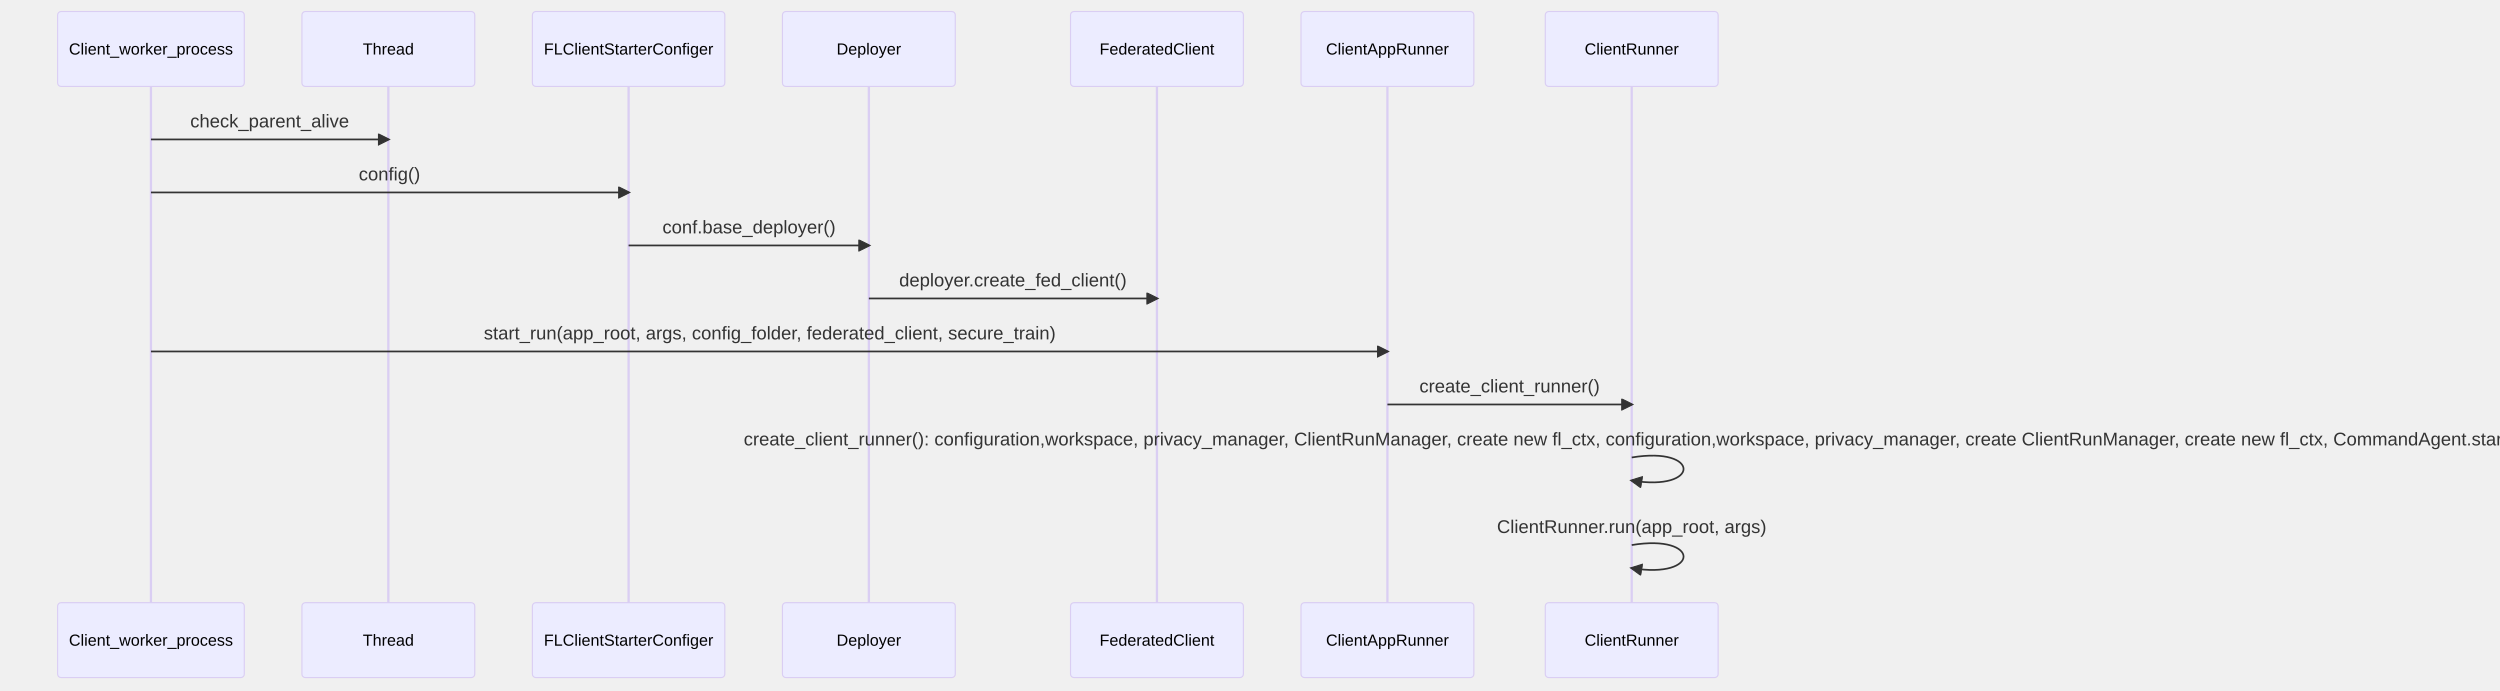
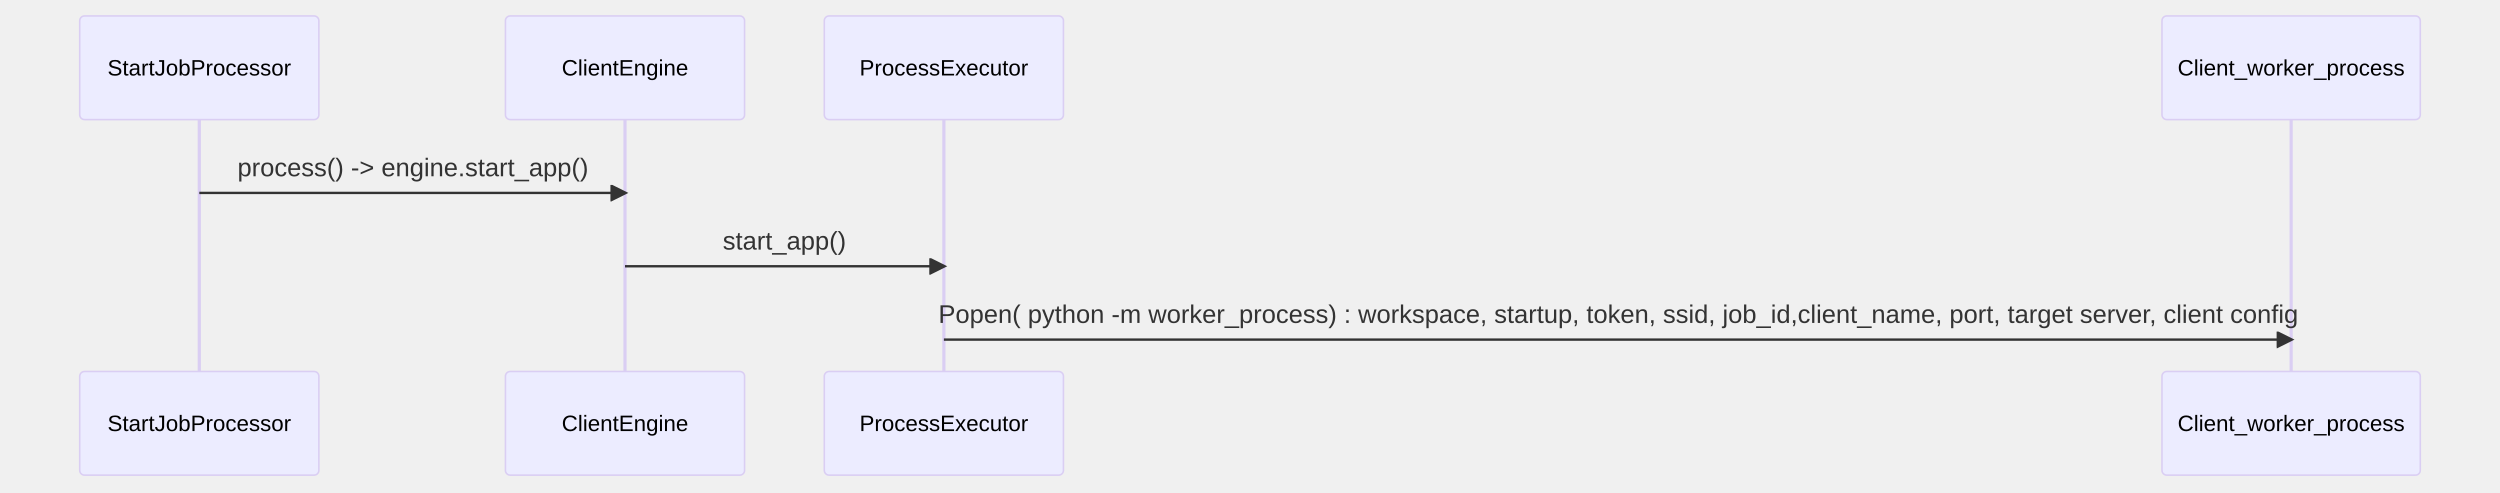
- <svg xmlns="http://www.w3.org/2000/svg" aria-labelledby="chart-title-mermaid-1664764199659 chart-desc-mermaid-1664764199659" role="img" viewBox="-50 -10 2169.5 599" style="max-width: 2169.5px; background-color: white;" width="100%" id="mermaid-1664764199659">
-   <style>#mermaid-1664764199659 {font-family:"trebuchet ms",verdana,arial,sans-serif;font-size:16px;fill:#333;}#mermaid-1664764199659 .error-icon{fill:#552222;}#mermaid-1664764199659 .error-text{fill:#552222;stroke:#552222;}#mermaid-1664764199659 .edge-thickness-normal{stroke-width:2px;}#mermaid-1664764199659 .edge-thickness-thick{stroke-width:3.5px;}#mermaid-1664764199659 .edge-pattern-solid{stroke-dasharray:0;}#mermaid-1664764199659 .edge-pattern-dashed{stroke-dasharray:3;}#mermaid-1664764199659 .edge-pattern-dotted{stroke-dasharray:2;}#mermaid-1664764199659 .marker{fill:#333333;stroke:#333333;}#mermaid-1664764199659 .marker.cross{stroke:#333333;}#mermaid-1664764199659 svg{font-family:"trebuchet ms",verdana,arial,sans-serif;font-size:16px;}#mermaid-1664764199659 .actor{stroke:hsl(259.626, 59.777%, 87.902%);fill:#ECECFF;}#mermaid-1664764199659 text.actor&gt;tspan{fill:black;stroke:none;}#mermaid-1664764199659 .actor-line{stroke:grey;}#mermaid-1664764199659 .messageLine0{stroke-width:1.5;stroke-dasharray:none;stroke:#333;}#mermaid-1664764199659 .messageLine1{stroke-width:1.5;stroke-dasharray:2,2;stroke:#333;}#mermaid-1664764199659 #arrowhead path{fill:#333;stroke:#333;}#mermaid-1664764199659 .sequenceNumber{fill:white;}#mermaid-1664764199659 #sequencenumber{fill:#333;}#mermaid-1664764199659 #crosshead path{fill:#333;stroke:#333;}#mermaid-1664764199659 .messageText{fill:#333;stroke:none;}#mermaid-1664764199659 .labelBox{stroke:hsl(259.626, 59.777%, 87.902%);fill:#ECECFF;}#mermaid-1664764199659 .labelText,#mermaid-1664764199659 .labelText&gt;tspan{fill:black;stroke:none;}#mermaid-1664764199659 .loopText,#mermaid-1664764199659 .loopText&gt;tspan{fill:black;stroke:none;}#mermaid-1664764199659 .loopLine{stroke-width:2px;stroke-dasharray:2,2;stroke:hsl(259.626, 59.777%, 87.902%);fill:hsl(259.626, 59.777%, 87.902%);}#mermaid-1664764199659 .note{stroke:#aaaa33;fill:#fff5ad;}#mermaid-1664764199659 .noteText,#mermaid-1664764199659 .noteText&gt;tspan{fill:black;stroke:none;}#mermaid-1664764199659 .activation0{fill:#f4f4f4;stroke:#666;}#mermaid-1664764199659 .activation1{fill:#f4f4f4;stroke:#666;}#mermaid-1664764199659 .activation2{fill:#f4f4f4;stroke:#666;}#mermaid-1664764199659 .actorPopupMenu{position:absolute;}#mermaid-1664764199659 .actorPopupMenuPanel{position:absolute;fill:#ECECFF;box-shadow:0px 8px 16px 0px rgba(0,0,0,0.2);filter:drop-shadow(3px 5px 2px rgb(0 0 0 / 0.4));}#mermaid-1664764199659 .actor-man line{stroke:hsl(259.626, 59.777%, 87.902%);fill:#ECECFF;}#mermaid-1664764199659 .actor-man circle,#mermaid-1664764199659 line{stroke:hsl(259.626, 59.777%, 87.902%);fill:#ECECFF;stroke-width:2px;}#mermaid-1664764199659 :root{--mermaid-font-family:"trebuchet ms",verdana,arial,sans-serif;}</style>
+ <svg xmlns="http://www.w3.org/2000/svg" aria-labelledby="chart-title-mermaid-1664767334944 chart-desc-mermaid-1664767334944" role="img" viewBox="-50 -10 1568 309" style="max-width: 1568px; background-color: white;" width="100%" id="mermaid-1664767334944">
+   <style>#mermaid-1664767334944 {font-family:"trebuchet ms",verdana,arial,sans-serif;font-size:16px;fill:#333;}#mermaid-1664767334944 .error-icon{fill:#552222;}#mermaid-1664767334944 .error-text{fill:#552222;stroke:#552222;}#mermaid-1664767334944 .edge-thickness-normal{stroke-width:2px;}#mermaid-1664767334944 .edge-thickness-thick{stroke-width:3.5px;}#mermaid-1664767334944 .edge-pattern-solid{stroke-dasharray:0;}#mermaid-1664767334944 .edge-pattern-dashed{stroke-dasharray:3;}#mermaid-1664767334944 .edge-pattern-dotted{stroke-dasharray:2;}#mermaid-1664767334944 .marker{fill:#333333;stroke:#333333;}#mermaid-1664767334944 .marker.cross{stroke:#333333;}#mermaid-1664767334944 svg{font-family:"trebuchet ms",verdana,arial,sans-serif;font-size:16px;}#mermaid-1664767334944 .actor{stroke:hsl(259.626, 59.777%, 87.902%);fill:#ECECFF;}#mermaid-1664767334944 text.actor&gt;tspan{fill:black;stroke:none;}#mermaid-1664767334944 .actor-line{stroke:grey;}#mermaid-1664767334944 .messageLine0{stroke-width:1.5;stroke-dasharray:none;stroke:#333;}#mermaid-1664767334944 .messageLine1{stroke-width:1.5;stroke-dasharray:2,2;stroke:#333;}#mermaid-1664767334944 #arrowhead path{fill:#333;stroke:#333;}#mermaid-1664767334944 .sequenceNumber{fill:white;}#mermaid-1664767334944 #sequencenumber{fill:#333;}#mermaid-1664767334944 #crosshead path{fill:#333;stroke:#333;}#mermaid-1664767334944 .messageText{fill:#333;stroke:none;}#mermaid-1664767334944 .labelBox{stroke:hsl(259.626, 59.777%, 87.902%);fill:#ECECFF;}#mermaid-1664767334944 .labelText,#mermaid-1664767334944 .labelText&gt;tspan{fill:black;stroke:none;}#mermaid-1664767334944 .loopText,#mermaid-1664767334944 .loopText&gt;tspan{fill:black;stroke:none;}#mermaid-1664767334944 .loopLine{stroke-width:2px;stroke-dasharray:2,2;stroke:hsl(259.626, 59.777%, 87.902%);fill:hsl(259.626, 59.777%, 87.902%);}#mermaid-1664767334944 .note{stroke:#aaaa33;fill:#fff5ad;}#mermaid-1664767334944 .noteText,#mermaid-1664767334944 .noteText&gt;tspan{fill:black;stroke:none;}#mermaid-1664767334944 .activation0{fill:#f4f4f4;stroke:#666;}#mermaid-1664767334944 .activation1{fill:#f4f4f4;stroke:#666;}#mermaid-1664767334944 .activation2{fill:#f4f4f4;stroke:#666;}#mermaid-1664767334944 .actorPopupMenu{position:absolute;}#mermaid-1664767334944 .actorPopupMenuPanel{position:absolute;fill:#ECECFF;box-shadow:0px 8px 16px 0px rgba(0,0,0,0.2);filter:drop-shadow(3px 5px 2px rgb(0 0 0 / 0.4));}#mermaid-1664767334944 .actor-man line{stroke:hsl(259.626, 59.777%, 87.902%);fill:#ECECFF;}#mermaid-1664767334944 .actor-man circle,#mermaid-1664767334944 line{stroke:hsl(259.626, 59.777%, 87.902%);fill:#ECECFF;stroke-width:2px;}#mermaid-1664767334944 :root{--mermaid-font-family:"trebuchet ms",verdana,arial,sans-serif;}</style>
  <g />
  <defs>
    <symbol height="24" width="24" id="computer">
      <path d="M2 2v13h20v-13h-20zm18 11h-16v-9h16v9zm-10.228 6l.466-1h3.524l.467 1h-4.457zm14.228 3h-24l2-6h2.104l-1.33 4h18.45l-1.297-4h2.073l2 6zm-5-10h-14v-7h14v7z" transform="scale(.5)" />
    </symbol>
  </defs>
  <defs>
    <symbol clip-rule="evenodd" fill-rule="evenodd" id="database">
      <path d="M12.258.001l.256.004.255.005.253.008.251.01.249.012.247.015.246.016.242.019.241.02.239.023.236.024.233.027.231.028.229.031.225.032.223.034.22.036.217.038.214.04.211.041.208.043.205.045.201.046.198.048.194.05.191.051.187.053.183.054.18.056.175.057.172.059.168.06.163.061.16.063.155.064.15.066.074.033.073.033.071.034.07.034.069.035.068.035.067.035.066.035.064.036.064.036.062.036.06.036.06.037.058.037.058.037.055.038.055.038.053.038.052.038.051.039.05.039.048.039.047.039.045.04.044.04.043.04.041.04.04.041.039.041.037.041.036.041.034.041.033.042.032.042.03.042.029.042.027.042.026.043.024.043.023.043.021.043.02.043.018.044.017.043.015.044.013.044.012.044.011.045.009.044.007.045.006.045.004.045.002.045.001.045v17l-.001.045-.002.045-.004.045-.006.045-.007.045-.009.044-.011.045-.012.044-.013.044-.015.044-.017.043-.018.044-.02.043-.021.043-.023.043-.024.043-.026.043-.027.042-.029.042-.03.042-.032.042-.033.042-.034.041-.036.041-.037.041-.039.041-.04.041-.041.04-.043.04-.044.04-.045.04-.047.039-.048.039-.05.039-.051.039-.052.038-.053.038-.055.038-.055.038-.058.037-.058.037-.06.037-.06.036-.062.036-.064.036-.064.036-.066.035-.067.035-.068.035-.069.035-.07.034-.071.034-.073.033-.074.033-.15.066-.155.064-.16.063-.163.061-.168.06-.172.059-.175.057-.18.056-.183.054-.187.053-.191.051-.194.05-.198.048-.201.046-.205.045-.208.043-.211.041-.214.04-.217.038-.22.036-.223.034-.225.032-.229.031-.231.028-.233.027-.236.024-.239.023-.241.02-.242.019-.246.016-.247.015-.249.012-.251.01-.253.008-.255.005-.256.004-.258.001-.258-.001-.256-.004-.255-.005-.253-.008-.251-.01-.249-.012-.247-.015-.245-.016-.243-.019-.241-.02-.238-.023-.236-.024-.234-.027-.231-.028-.228-.031-.226-.032-.223-.034-.22-.036-.217-.038-.214-.04-.211-.041-.208-.043-.204-.045-.201-.046-.198-.048-.195-.05-.19-.051-.187-.053-.184-.054-.179-.056-.176-.057-.172-.059-.167-.06-.164-.061-.159-.063-.155-.064-.151-.066-.074-.033-.072-.033-.072-.034-.07-.034-.069-.035-.068-.035-.067-.035-.066-.035-.064-.036-.063-.036-.062-.036-.061-.036-.06-.037-.058-.037-.057-.037-.056-.038-.055-.038-.053-.038-.052-.038-.051-.039-.049-.039-.049-.039-.046-.039-.046-.04-.044-.04-.043-.04-.041-.04-.04-.041-.039-.041-.037-.041-.036-.041-.034-.041-.033-.042-.032-.042-.03-.042-.029-.042-.027-.042-.026-.043-.024-.043-.023-.043-.021-.043-.02-.043-.018-.044-.017-.043-.015-.044-.013-.044-.012-.044-.011-.045-.009-.044-.007-.045-.006-.045-.004-.045-.002-.045-.001-.045v-17l.001-.045.002-.045.004-.045.006-.045.007-.045.009-.044.011-.045.012-.044.013-.044.015-.044.017-.043.018-.044.02-.043.021-.043.023-.043.024-.043.026-.043.027-.042.029-.042.03-.042.032-.042.033-.042.034-.041.036-.041.037-.041.039-.041.04-.041.041-.04.043-.04.044-.04.046-.04.046-.039.049-.039.049-.039.051-.039.052-.038.053-.038.055-.038.056-.038.057-.037.058-.037.06-.037.061-.036.062-.036.063-.036.064-.036.066-.035.067-.035.068-.035.069-.035.07-.034.072-.034.072-.033.074-.033.151-.066.155-.064.159-.063.164-.061.167-.06.172-.059.176-.057.179-.056.184-.054.187-.053.19-.051.195-.05.198-.048.201-.046.204-.045.208-.043.211-.041.214-.04.217-.038.22-.036.223-.034.226-.032.228-.031.231-.028.234-.027.236-.024.238-.023.241-.02.243-.019.245-.016.247-.015.249-.012.251-.01.253-.008.255-.005.256-.004.258-.001.258.001zm-9.258 20.499v.01l.001.021.003.021.004.022.005.021.006.022.007.022.009.023.01.022.011.023.012.023.013.023.015.023.016.024.017.023.018.024.019.024.021.024.022.025.023.024.024.025.052.049.056.05.061.051.066.051.07.051.075.051.079.052.084.052.088.052.092.052.097.052.102.051.105.052.11.052.114.051.119.051.123.051.127.05.131.05.135.05.139.048.144.049.147.047.152.047.155.047.16.045.163.045.167.043.171.043.176.041.178.041.183.039.187.039.19.037.194.035.197.035.202.033.204.031.209.03.212.029.216.027.219.025.222.024.226.021.23.02.233.018.236.016.24.015.243.012.246.01.249.008.253.005.256.004.259.001.26-.001.257-.004.254-.005.25-.008.247-.011.244-.012.241-.014.237-.016.233-.018.231-.021.226-.021.224-.024.22-.026.216-.027.212-.028.21-.031.205-.031.202-.034.198-.034.194-.036.191-.037.187-.039.183-.04.179-.04.175-.042.172-.043.168-.044.163-.045.16-.046.155-.046.152-.047.148-.048.143-.049.139-.049.136-.05.131-.05.126-.05.123-.051.118-.052.114-.051.11-.052.106-.052.101-.052.096-.052.092-.052.088-.053.083-.051.079-.052.074-.052.07-.051.065-.051.06-.051.056-.05.051-.05.023-.024.023-.025.021-.024.02-.024.019-.024.018-.024.017-.024.015-.023.014-.024.013-.023.012-.023.01-.023.01-.022.008-.022.006-.022.006-.022.004-.022.004-.021.001-.021.001-.021v-4.127l-.077.055-.08.053-.083.054-.085.053-.087.052-.09.052-.093.051-.095.05-.097.05-.1.049-.102.049-.105.048-.106.047-.109.047-.111.046-.114.045-.115.045-.118.044-.12.043-.122.042-.124.042-.126.041-.128.04-.13.04-.132.038-.134.038-.135.037-.138.037-.139.035-.142.035-.143.034-.144.033-.147.032-.148.031-.15.03-.151.03-.153.029-.154.027-.156.027-.158.026-.159.025-.161.024-.162.023-.163.022-.165.021-.166.02-.167.019-.169.018-.169.017-.171.016-.173.015-.173.014-.175.013-.175.012-.177.011-.178.01-.179.008-.179.008-.181.006-.182.005-.182.004-.184.003-.184.002h-.37l-.184-.002-.184-.003-.182-.004-.182-.005-.181-.006-.179-.008-.179-.008-.178-.01-.176-.011-.176-.012-.175-.013-.173-.014-.172-.015-.171-.016-.17-.017-.169-.018-.167-.019-.166-.02-.165-.021-.163-.022-.162-.023-.161-.024-.159-.025-.157-.026-.156-.027-.155-.027-.153-.029-.151-.03-.15-.03-.148-.031-.146-.032-.145-.033-.143-.034-.141-.035-.14-.035-.137-.037-.136-.037-.134-.038-.132-.038-.13-.04-.128-.04-.126-.041-.124-.042-.122-.042-.12-.044-.117-.043-.116-.045-.113-.045-.112-.046-.109-.047-.106-.047-.105-.048-.102-.049-.1-.049-.097-.05-.095-.05-.093-.052-.09-.051-.087-.052-.085-.053-.083-.054-.08-.054-.077-.054v4.127zm0-5.654v.011l.001.021.003.021.004.021.005.022.006.022.007.022.009.022.01.022.011.023.012.023.013.023.015.024.016.023.017.024.018.024.019.024.021.024.022.024.023.025.024.024.052.05.056.05.061.05.066.051.07.051.075.052.079.051.084.052.088.052.092.052.097.052.102.052.105.052.11.051.114.051.119.052.123.05.127.051.131.05.135.049.139.049.144.048.147.048.152.047.155.046.16.045.163.045.167.044.171.042.176.042.178.04.183.04.187.038.19.037.194.036.197.034.202.033.204.032.209.03.212.028.216.027.219.025.222.024.226.022.23.02.233.018.236.016.24.014.243.012.246.01.249.008.253.006.256.003.259.001.26-.001.257-.003.254-.006.25-.008.247-.01.244-.012.241-.015.237-.016.233-.018.231-.02.226-.022.224-.024.22-.025.216-.027.212-.029.21-.03.205-.032.202-.033.198-.035.194-.036.191-.037.187-.039.183-.039.179-.041.175-.042.172-.043.168-.044.163-.045.16-.045.155-.047.152-.047.148-.048.143-.048.139-.05.136-.049.131-.05.126-.051.123-.051.118-.051.114-.052.11-.052.106-.052.101-.052.096-.052.092-.052.088-.052.083-.052.079-.052.074-.051.07-.052.065-.051.06-.05.056-.051.051-.049.023-.025.023-.024.021-.025.02-.024.019-.024.018-.024.017-.024.015-.023.014-.023.013-.024.012-.022.01-.023.01-.023.008-.022.006-.022.006-.022.004-.021.004-.022.001-.021.001-.021v-4.139l-.077.054-.08.054-.083.054-.085.052-.087.053-.09.051-.093.051-.095.051-.097.05-.1.049-.102.049-.105.048-.106.047-.109.047-.111.046-.114.045-.115.044-.118.044-.12.044-.122.042-.124.042-.126.041-.128.04-.13.039-.132.039-.134.038-.135.037-.138.036-.139.036-.142.035-.143.033-.144.033-.147.033-.148.031-.15.03-.151.03-.153.028-.154.028-.156.027-.158.026-.159.025-.161.024-.162.023-.163.022-.165.021-.166.02-.167.019-.169.018-.169.017-.171.016-.173.015-.173.014-.175.013-.175.012-.177.011-.178.009-.179.009-.179.007-.181.007-.182.005-.182.004-.184.003-.184.002h-.37l-.184-.002-.184-.003-.182-.004-.182-.005-.181-.007-.179-.007-.179-.009-.178-.009-.176-.011-.176-.012-.175-.013-.173-.014-.172-.015-.171-.016-.17-.017-.169-.018-.167-.019-.166-.02-.165-.021-.163-.022-.162-.023-.161-.024-.159-.025-.157-.026-.156-.027-.155-.028-.153-.028-.151-.03-.15-.03-.148-.031-.146-.033-.145-.033-.143-.033-.141-.035-.14-.036-.137-.036-.136-.037-.134-.038-.132-.039-.13-.039-.128-.04-.126-.041-.124-.042-.122-.043-.12-.043-.117-.044-.116-.044-.113-.046-.112-.046-.109-.046-.106-.047-.105-.048-.102-.049-.1-.049-.097-.05-.095-.051-.093-.051-.09-.051-.087-.053-.085-.052-.083-.054-.08-.054-.077-.054v4.139zm0-5.666v.011l.001.02.003.022.004.021.005.022.006.021.007.022.009.023.01.022.011.023.012.023.013.023.015.023.016.024.017.024.018.023.019.024.021.025.022.024.023.024.024.025.052.05.056.05.061.05.066.051.07.051.075.052.079.051.084.052.088.052.092.052.097.052.102.052.105.051.11.052.114.051.119.051.123.051.127.05.131.05.135.05.139.049.144.048.147.048.152.047.155.046.16.045.163.045.167.043.171.043.176.042.178.04.183.04.187.038.19.037.194.036.197.034.202.033.204.032.209.03.212.028.216.027.219.025.222.024.226.021.23.02.233.018.236.017.24.014.243.012.246.01.249.008.253.006.256.003.259.001.26-.001.257-.003.254-.006.25-.008.247-.01.244-.013.241-.014.237-.016.233-.018.231-.02.226-.022.224-.024.22-.025.216-.027.212-.029.21-.03.205-.032.202-.033.198-.035.194-.036.191-.037.187-.039.183-.039.179-.041.175-.042.172-.043.168-.044.163-.045.16-.045.155-.047.152-.047.148-.048.143-.049.139-.049.136-.049.131-.051.126-.05.123-.051.118-.052.114-.051.11-.052.106-.052.101-.052.096-.052.092-.052.088-.052.083-.052.079-.052.074-.052.07-.051.065-.051.06-.051.056-.05.051-.049.023-.025.023-.025.021-.024.02-.024.019-.024.018-.024.017-.024.015-.023.014-.024.013-.023.012-.023.01-.022.01-.023.008-.022.006-.022.006-.022.004-.022.004-.021.001-.021.001-.021v-4.153l-.077.054-.08.054-.083.053-.085.053-.087.053-.09.051-.093.051-.095.051-.097.05-.1.049-.102.048-.105.048-.106.048-.109.046-.111.046-.114.046-.115.044-.118.044-.12.043-.122.043-.124.042-.126.041-.128.04-.13.039-.132.039-.134.038-.135.037-.138.036-.139.036-.142.034-.143.034-.144.033-.147.032-.148.032-.15.03-.151.03-.153.028-.154.028-.156.027-.158.026-.159.024-.161.024-.162.023-.163.023-.165.021-.166.02-.167.019-.169.018-.169.017-.171.016-.173.015-.173.014-.175.013-.175.012-.177.01-.178.01-.179.009-.179.007-.181.006-.182.006-.182.004-.184.003-.184.001-.185.001-.185-.001-.184-.001-.184-.003-.182-.004-.182-.006-.181-.006-.179-.007-.179-.009-.178-.01-.176-.01-.176-.012-.175-.013-.173-.014-.172-.015-.171-.016-.17-.017-.169-.018-.167-.019-.166-.02-.165-.021-.163-.023-.162-.023-.161-.024-.159-.024-.157-.026-.156-.027-.155-.028-.153-.028-.151-.03-.15-.03-.148-.032-.146-.032-.145-.033-.143-.034-.141-.034-.14-.036-.137-.036-.136-.037-.134-.038-.132-.039-.13-.039-.128-.041-.126-.041-.124-.041-.122-.043-.12-.043-.117-.044-.116-.044-.113-.046-.112-.046-.109-.046-.106-.048-.105-.048-.102-.048-.1-.05-.097-.049-.095-.051-.093-.051-.09-.052-.087-.052-.085-.053-.083-.053-.08-.054-.077-.054v4.153zm8.74-8.179l-.257.004-.254.005-.25.008-.247.011-.244.012-.241.014-.237.016-.233.018-.231.021-.226.022-.224.023-.22.026-.216.027-.212.028-.21.031-.205.032-.202.033-.198.034-.194.036-.191.038-.187.038-.183.04-.179.041-.175.042-.172.043-.168.043-.163.045-.16.046-.155.046-.152.048-.148.048-.143.048-.139.049-.136.05-.131.05-.126.051-.123.051-.118.051-.114.052-.11.052-.106.052-.101.052-.096.052-.092.052-.088.052-.083.052-.079.052-.074.051-.07.052-.065.051-.06.05-.056.05-.051.05-.023.025-.023.024-.021.024-.02.025-.019.024-.018.024-.017.023-.015.024-.014.023-.013.023-.012.023-.01.023-.01.022-.008.022-.006.023-.006.021-.004.022-.004.021-.001.021-.001.021.001.021.001.021.004.021.004.022.006.021.006.023.008.022.01.022.01.023.012.023.013.023.014.023.015.024.017.023.018.024.019.024.02.025.021.024.023.024.023.025.051.05.056.05.06.05.065.051.07.052.074.051.079.052.083.052.088.052.092.052.096.052.101.052.106.052.11.052.114.052.118.051.123.051.126.051.131.05.136.05.139.049.143.048.148.048.152.048.155.046.16.046.163.045.168.043.172.043.175.042.179.041.183.04.187.038.191.038.194.036.198.034.202.033.205.032.21.031.212.028.216.027.22.026.224.023.226.022.231.021.233.018.237.016.241.014.244.012.247.011.25.008.254.005.257.004.26.001.26-.001.257-.004.254-.005.25-.008.247-.011.244-.012.241-.014.237-.016.233-.018.231-.021.226-.022.224-.023.22-.026.216-.027.212-.028.21-.031.205-.032.202-.033.198-.034.194-.036.191-.038.187-.038.183-.04.179-.041.175-.042.172-.043.168-.043.163-.045.16-.046.155-.046.152-.048.148-.048.143-.048.139-.049.136-.05.131-.05.126-.051.123-.051.118-.051.114-.052.11-.052.106-.052.101-.052.096-.052.092-.052.088-.052.083-.052.079-.052.074-.051.07-.052.065-.051.06-.05.056-.05.051-.05.023-.025.023-.024.021-.024.02-.025.019-.024.018-.024.017-.023.015-.024.014-.023.013-.023.012-.023.01-.023.01-.022.008-.022.006-.023.006-.021.004-.022.004-.021.001-.021.001-.021-.001-.021-.001-.021-.004-.021-.004-.022-.006-.021-.006-.023-.008-.022-.01-.022-.01-.023-.012-.023-.013-.023-.014-.023-.015-.024-.017-.023-.018-.024-.019-.024-.02-.025-.021-.024-.023-.024-.023-.025-.051-.05-.056-.05-.06-.05-.065-.051-.07-.052-.074-.051-.079-.052-.083-.052-.088-.052-.092-.052-.096-.052-.101-.052-.106-.052-.11-.052-.114-.052-.118-.051-.123-.051-.126-.051-.131-.05-.136-.05-.139-.049-.143-.048-.148-.048-.152-.048-.155-.046-.16-.046-.163-.045-.168-.043-.172-.043-.175-.042-.179-.041-.183-.04-.187-.038-.191-.038-.194-.036-.198-.034-.202-.033-.205-.032-.21-.031-.212-.028-.216-.027-.22-.026-.224-.023-.226-.022-.231-.021-.233-.018-.237-.016-.241-.014-.244-.012-.247-.011-.25-.008-.254-.005-.257-.004-.26-.001-.26.001z" transform="scale(.5)" />
    </symbol>
  </defs>
  <defs>
    <symbol height="24" width="24" id="clock">
      <path d="M12 2c5.514 0 10 4.486 10 10s-4.486 10-10 10-10-4.486-10-10 4.486-10 10-10zm0-2c-6.627 0-12 5.373-12 12s5.373 12 12 12 12-5.373 12-12-5.373-12-12-12zm5.848 12.459c.202.038.202.333.001.372-1.907.361-6.045 1.111-6.547 1.111-.719 0-1.301-.582-1.301-1.301 0-.512.77-5.447 1.125-7.445.034-.192.312-.181.343.014l.985 6.238 5.394 1.011z" transform="scale(.5)" />
    </symbol>
  </defs>
  <g>
-     <line stroke="#999" stroke-width="0.5px" class="200" y2="533" x2="81" y1="5" x1="81" id="actor0" />
+     <line stroke="#999" stroke-width="0.5px" class="200" y2="243" x2="75" y1="5" x1="75" id="actor0" />
    <g id="root-0">
-       <rect class="actor" ry="3" rx="3" height="65" width="162" stroke="#666" fill="#eaeaea" y="0" x="0" />
-       <text style="text-anchor: middle; font-size: 14px; font-weight: 400;" class="actor" alignment-baseline="central" dominant-baseline="central" y="32.5" x="81">
-         <tspan dy="0" x="81">Client_worker_process</tspan>
+       <rect class="actor" ry="3" rx="3" height="65" width="150" stroke="#666" fill="#eaeaea" y="0" x="0" />
+       <text style="text-anchor: middle; font-size: 14px; font-weight: 400;" class="actor" alignment-baseline="central" dominant-baseline="central" y="32.5" x="75">
+         <tspan dy="0" x="75">StartJobProcessor</tspan>
      </text>
    </g>
  </g>
  <g>
-     <line stroke="#999" stroke-width="0.5px" class="200" y2="533" x2="287" y1="5" x1="287" id="actor1" />
+     <line stroke="#999" stroke-width="0.5px" class="200" y2="243" x2="342" y1="5" x1="342" id="actor1" />
    <g id="root-1">
-       <rect class="actor" ry="3" rx="3" height="65" width="150" stroke="#666" fill="#eaeaea" y="0" x="212" />
-       <text style="text-anchor: middle; font-size: 14px; font-weight: 400;" class="actor" alignment-baseline="central" dominant-baseline="central" y="32.5" x="287">
-         <tspan dy="0" x="287">Thread</tspan>
+       <rect class="actor" ry="3" rx="3" height="65" width="150" stroke="#666" fill="#eaeaea" y="0" x="267" />
+       <text style="text-anchor: middle; font-size: 14px; font-weight: 400;" class="actor" alignment-baseline="central" dominant-baseline="central" y="32.5" x="342">
+         <tspan dy="0" x="342">ClientEngine</tspan>
      </text>
    </g>
  </g>
  <g>
-     <line stroke="#999" stroke-width="0.5px" class="200" y2="533" x2="495.5" y1="5" x1="495.5" id="actor2" />
+     <line stroke="#999" stroke-width="0.5px" class="200" y2="243" x2="542" y1="5" x1="542" id="actor2" />
    <g id="root-2">
-       <rect class="actor" ry="3" rx="3" height="65" width="167" stroke="#666" fill="#eaeaea" y="0" x="412" />
-       <text style="text-anchor: middle; font-size: 14px; font-weight: 400;" class="actor" alignment-baseline="central" dominant-baseline="central" y="32.5" x="495.5">
-         <tspan dy="0" x="495.5">FLClientStarterConfiger</tspan>
+       <rect class="actor" ry="3" rx="3" height="65" width="150" stroke="#666" fill="#eaeaea" y="0" x="467" />
+       <text style="text-anchor: middle; font-size: 14px; font-weight: 400;" class="actor" alignment-baseline="central" dominant-baseline="central" y="32.5" x="542">
+         <tspan dy="0" x="542">ProcessExecutor</tspan>
      </text>
    </g>
  </g>
  <g>
-     <line stroke="#999" stroke-width="0.5px" class="200" y2="533" x2="704" y1="5" x1="704" id="actor3" />
+     <line stroke="#999" stroke-width="0.5px" class="200" y2="243" x2="1387" y1="5" x1="1387" id="actor3" />
    <g id="root-3">
-       <rect class="actor" ry="3" rx="3" height="65" width="150" stroke="#666" fill="#eaeaea" y="0" x="629" />
-       <text style="text-anchor: middle; font-size: 14px; font-weight: 400;" class="actor" alignment-baseline="central" dominant-baseline="central" y="32.5" x="704">
-         <tspan dy="0" x="704">Deployer</tspan>
-       </text>
-     </g>
-   </g>
-   <g>
-     <line stroke="#999" stroke-width="0.5px" class="200" y2="533" x2="954" y1="5" x1="954" id="actor4" />
-     <g id="root-4">
-       <rect class="actor" ry="3" rx="3" height="65" width="150" stroke="#666" fill="#eaeaea" y="0" x="879" />
-       <text style="text-anchor: middle; font-size: 14px; font-weight: 400;" class="actor" alignment-baseline="central" dominant-baseline="central" y="32.5" x="954">
-         <tspan dy="0" x="954">FederatedClient</tspan>
-       </text>
-     </g>
-   </g>
-   <g>
-     <line stroke="#999" stroke-width="0.5px" class="200" y2="533" x2="1154" y1="5" x1="1154" id="actor5" />
-     <g id="root-5">
-       <rect class="actor" ry="3" rx="3" height="65" width="150" stroke="#666" fill="#eaeaea" y="0" x="1079" />
-       <text style="text-anchor: middle; font-size: 14px; font-weight: 400;" class="actor" alignment-baseline="central" dominant-baseline="central" y="32.5" x="1154">
-         <tspan dy="0" x="1154">ClientAppRunner</tspan>
-       </text>
-     </g>
-   </g>
-   <g>
-     <line stroke="#999" stroke-width="0.5px" class="200" y2="533" x2="1366" y1="5" x1="1366" id="actor6" />
-     <g id="root-6">
-       <rect class="actor" ry="3" rx="3" height="65" width="150" stroke="#666" fill="#eaeaea" y="0" x="1291" />
-       <text style="text-anchor: middle; font-size: 14px; font-weight: 400;" class="actor" alignment-baseline="central" dominant-baseline="central" y="32.5" x="1366">
-         <tspan dy="0" x="1366">ClientRunner</tspan>
+       <rect class="actor" ry="3" rx="3" height="65" width="162" stroke="#666" fill="#eaeaea" y="0" x="1306" />
+       <text style="text-anchor: middle; font-size: 14px; font-weight: 400;" class="actor" alignment-baseline="central" dominant-baseline="central" y="32.5" x="1387">
+         <tspan dy="0" x="1387">Client_worker_process</tspan>
      </text>
    </g>
  </g>
  <defs>
    <marker orient="auto" markerHeight="12" markerWidth="12" markerUnits="userSpaceOnUse" refY="5" refX="9" id="arrowhead">
      <path d="M 0 0 L 10 5 L 0 10 z" />
    </marker>
  </defs>
  <defs>
    <marker refY="4" refX="16" orient="auto" markerHeight="8" markerWidth="15" id="crosshead">
      <path style="stroke-dasharray: 0, 0;" d="M 9,2 V 6 L16,4 Z" stroke-width="1px" stroke="#000000" fill="black" />
      <path style="stroke-dasharray: 0, 0;" d="M 0,1 L 6,7 M 6,1 L 0,7" stroke-width="1px" stroke="#000000" fill="none" />
    </marker>
  </defs>
  <defs>
    <marker orient="auto" markerHeight="28" markerWidth="20" refY="7" refX="18" id="filled-head">
      <path d="M 18,7 L9,13 L14,7 L9,1 Z" />
    </marker>
  </defs>
  <defs>
    <marker orient="auto" markerHeight="40" markerWidth="60" refY="15" refX="15" id="sequencenumber">
      <circle r="6" cy="15" cx="15" />
    </marker>
  </defs>
-   <text style="font-size: 16px; font-weight: 400;" dy="1em" class="messageText" alignment-baseline="middle" dominant-baseline="middle" text-anchor="middle" y="80" x="184">check_parent_alive</text>
-   <line style="fill: none;" marker-end="url(#arrowhead)" stroke="none" stroke-width="2" class="messageLine0" y2="111" x2="287" y1="111" x1="81" />
-   <text style="font-size: 16px; font-weight: 400;" dy="1em" class="messageText" alignment-baseline="middle" dominant-baseline="middle" text-anchor="middle" y="126" x="288">config()</text>
-   <line style="fill: none;" marker-end="url(#arrowhead)" stroke="none" stroke-width="2" class="messageLine0" y2="157" x2="495.5" y1="157" x1="81" />
-   <text style="font-size: 16px; font-weight: 400;" dy="1em" class="messageText" alignment-baseline="middle" dominant-baseline="middle" text-anchor="middle" y="172" x="600">conf.base_deployer()</text>
-   <line style="fill: none;" marker-end="url(#arrowhead)" stroke="none" stroke-width="2" class="messageLine0" y2="203" x2="704" y1="203" x1="495.5" />
-   <text style="font-size: 16px; font-weight: 400;" dy="1em" class="messageText" alignment-baseline="middle" dominant-baseline="middle" text-anchor="middle" y="218" x="829">deployer.create_fed_client()</text>
-   <line style="fill: none;" marker-end="url(#arrowhead)" stroke="none" stroke-width="2" class="messageLine0" y2="249" x2="954" y1="249" x1="704" />
-   <text style="font-size: 16px; font-weight: 400;" dy="1em" class="messageText" alignment-baseline="middle" dominant-baseline="middle" text-anchor="middle" y="264" x="618">start_run(app_root, args, config_folder, federated_client, secure_train)</text>
-   <line style="fill: none;" marker-end="url(#arrowhead)" stroke="none" stroke-width="2" class="messageLine0" y2="295" x2="1154" y1="295" x1="81" />
-   <text style="font-size: 16px; font-weight: 400;" dy="1em" class="messageText" alignment-baseline="middle" dominant-baseline="middle" text-anchor="middle" y="310" x="1260">create_client_runner()</text>
-   <line style="fill: none;" marker-end="url(#arrowhead)" stroke="none" stroke-width="2" class="messageLine0" y2="341" x2="1366" y1="341" x1="1154" />
-   <text style="font-size: 16px; font-weight: 400;" dy="1em" class="messageText" alignment-baseline="middle" dominant-baseline="middle" text-anchor="middle" y="356" x="1366">create_client_runner(): configuration,workspace, privacy_manager, ClientRunManager, create new fl_ctx,  configuration,workspace, privacy_manager, create ClientRunManager, create new fl_ctx, CommandAgent.start()</text>
-   <path style="fill: none;" marker-end="url(#arrowhead)" stroke="none" stroke-width="2" class="messageLine0" d="M 1366,387 C 1426,377 1426,417 1366,407" />
-   <text style="font-size: 16px; font-weight: 400;" dy="1em" class="messageText" alignment-baseline="middle" dominant-baseline="middle" text-anchor="middle" y="432" x="1366">ClientRunner.run(app_root, args)</text>
-   <path style="fill: none;" marker-end="url(#arrowhead)" stroke="none" stroke-width="2" class="messageLine0" d="M 1366,463 C 1426,453 1426,493 1366,483" />
+   <text style="font-size: 16px; font-weight: 400;" dy="1em" class="messageText" alignment-baseline="middle" dominant-baseline="middle" text-anchor="middle" y="80" x="209">process() -&gt; engine.start_app()</text>
+   <line style="fill: none;" marker-end="url(#arrowhead)" stroke="none" stroke-width="2" class="messageLine0" y2="111" x2="342" y1="111" x1="75" />
+   <text style="font-size: 16px; font-weight: 400;" dy="1em" class="messageText" alignment-baseline="middle" dominant-baseline="middle" text-anchor="middle" y="126" x="442">start_app()</text>
+   <line style="fill: none;" marker-end="url(#arrowhead)" stroke="none" stroke-width="2" class="messageLine0" y2="157" x2="542" y1="157" x1="342" />
+   <text style="font-size: 16px; font-weight: 400;" dy="1em" class="messageText" alignment-baseline="middle" dominant-baseline="middle" text-anchor="middle" y="172" x="965">Popen( python -m worker_process) : workspace, startup, token, ssid, job_id,client_name, port, target server, client config</text>
+   <line style="fill: none;" marker-end="url(#arrowhead)" stroke="none" stroke-width="2" class="messageLine0" y2="203" x2="1387" y1="203" x1="542" />
  <g>
-     <rect class="actor" ry="3" rx="3" height="65" width="162" stroke="#666" fill="#eaeaea" y="513" x="0" />
-     <text style="text-anchor: middle; font-size: 14px; font-weight: 400;" class="actor" alignment-baseline="central" dominant-baseline="central" y="545.5" x="81">
-       <tspan dy="0" x="81">Client_worker_process</tspan>
+     <rect class="actor" ry="3" rx="3" height="65" width="150" stroke="#666" fill="#eaeaea" y="223" x="0" />
+     <text style="text-anchor: middle; font-size: 14px; font-weight: 400;" class="actor" alignment-baseline="central" dominant-baseline="central" y="255.5" x="75">
+       <tspan dy="0" x="75">StartJobProcessor</tspan>
    </text>
  </g>
  <g>
-     <rect class="actor" ry="3" rx="3" height="65" width="150" stroke="#666" fill="#eaeaea" y="513" x="212" />
-     <text style="text-anchor: middle; font-size: 14px; font-weight: 400;" class="actor" alignment-baseline="central" dominant-baseline="central" y="545.5" x="287">
-       <tspan dy="0" x="287">Thread</tspan>
+     <rect class="actor" ry="3" rx="3" height="65" width="150" stroke="#666" fill="#eaeaea" y="223" x="267" />
+     <text style="text-anchor: middle; font-size: 14px; font-weight: 400;" class="actor" alignment-baseline="central" dominant-baseline="central" y="255.5" x="342">
+       <tspan dy="0" x="342">ClientEngine</tspan>
    </text>
  </g>
  <g>
-     <rect class="actor" ry="3" rx="3" height="65" width="167" stroke="#666" fill="#eaeaea" y="513" x="412" />
-     <text style="text-anchor: middle; font-size: 14px; font-weight: 400;" class="actor" alignment-baseline="central" dominant-baseline="central" y="545.5" x="495.5">
-       <tspan dy="0" x="495.5">FLClientStarterConfiger</tspan>
+     <rect class="actor" ry="3" rx="3" height="65" width="150" stroke="#666" fill="#eaeaea" y="223" x="467" />
+     <text style="text-anchor: middle; font-size: 14px; font-weight: 400;" class="actor" alignment-baseline="central" dominant-baseline="central" y="255.5" x="542">
+       <tspan dy="0" x="542">ProcessExecutor</tspan>
    </text>
  </g>
  <g>
-     <rect class="actor" ry="3" rx="3" height="65" width="150" stroke="#666" fill="#eaeaea" y="513" x="629" />
-     <text style="text-anchor: middle; font-size: 14px; font-weight: 400;" class="actor" alignment-baseline="central" dominant-baseline="central" y="545.5" x="704">
-       <tspan dy="0" x="704">Deployer</tspan>
-     </text>
-   </g>
-   <g>
-     <rect class="actor" ry="3" rx="3" height="65" width="150" stroke="#666" fill="#eaeaea" y="513" x="879" />
-     <text style="text-anchor: middle; font-size: 14px; font-weight: 400;" class="actor" alignment-baseline="central" dominant-baseline="central" y="545.5" x="954">
-       <tspan dy="0" x="954">FederatedClient</tspan>
-     </text>
-   </g>
-   <g>
-     <rect class="actor" ry="3" rx="3" height="65" width="150" stroke="#666" fill="#eaeaea" y="513" x="1079" />
-     <text style="text-anchor: middle; font-size: 14px; font-weight: 400;" class="actor" alignment-baseline="central" dominant-baseline="central" y="545.5" x="1154">
-       <tspan dy="0" x="1154">ClientAppRunner</tspan>
-     </text>
-   </g>
-   <g>
-     <rect class="actor" ry="3" rx="3" height="65" width="150" stroke="#666" fill="#eaeaea" y="513" x="1291" />
-     <text style="text-anchor: middle; font-size: 14px; font-weight: 400;" class="actor" alignment-baseline="central" dominant-baseline="central" y="545.5" x="1366">
-       <tspan dy="0" x="1366">ClientRunner</tspan>
+     <rect class="actor" ry="3" rx="3" height="65" width="162" stroke="#666" fill="#eaeaea" y="223" x="1306" />
+     <text style="text-anchor: middle; font-size: 14px; font-weight: 400;" class="actor" alignment-baseline="central" dominant-baseline="central" y="255.5" x="1387">
+       <tspan dy="0" x="1387">Client_worker_process</tspan>
    </text>
  </g>
</svg>
